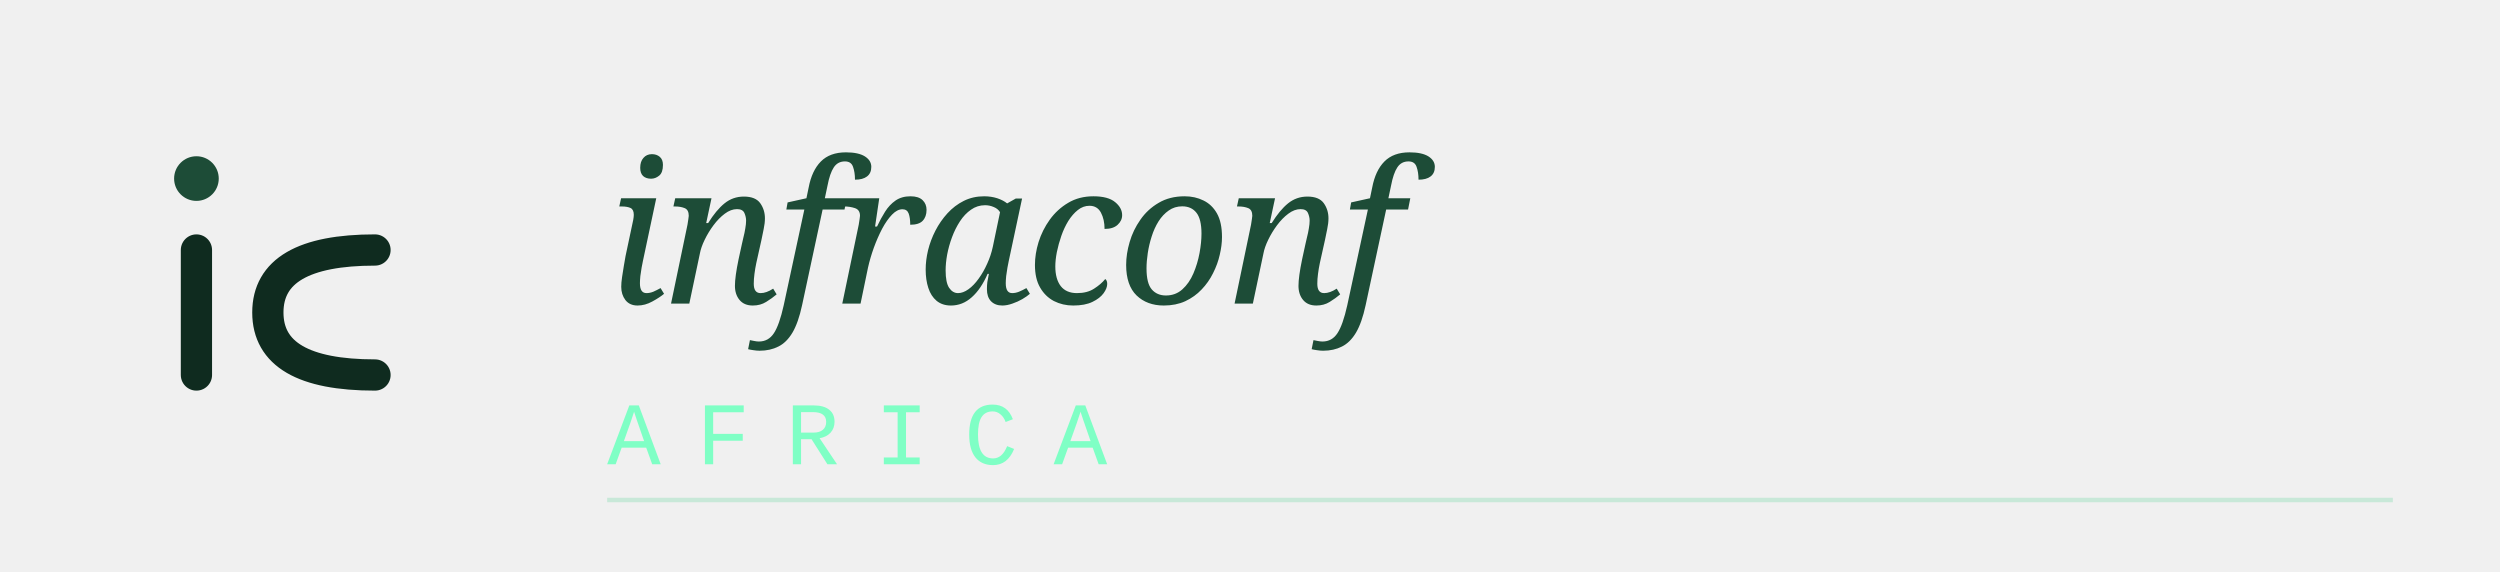
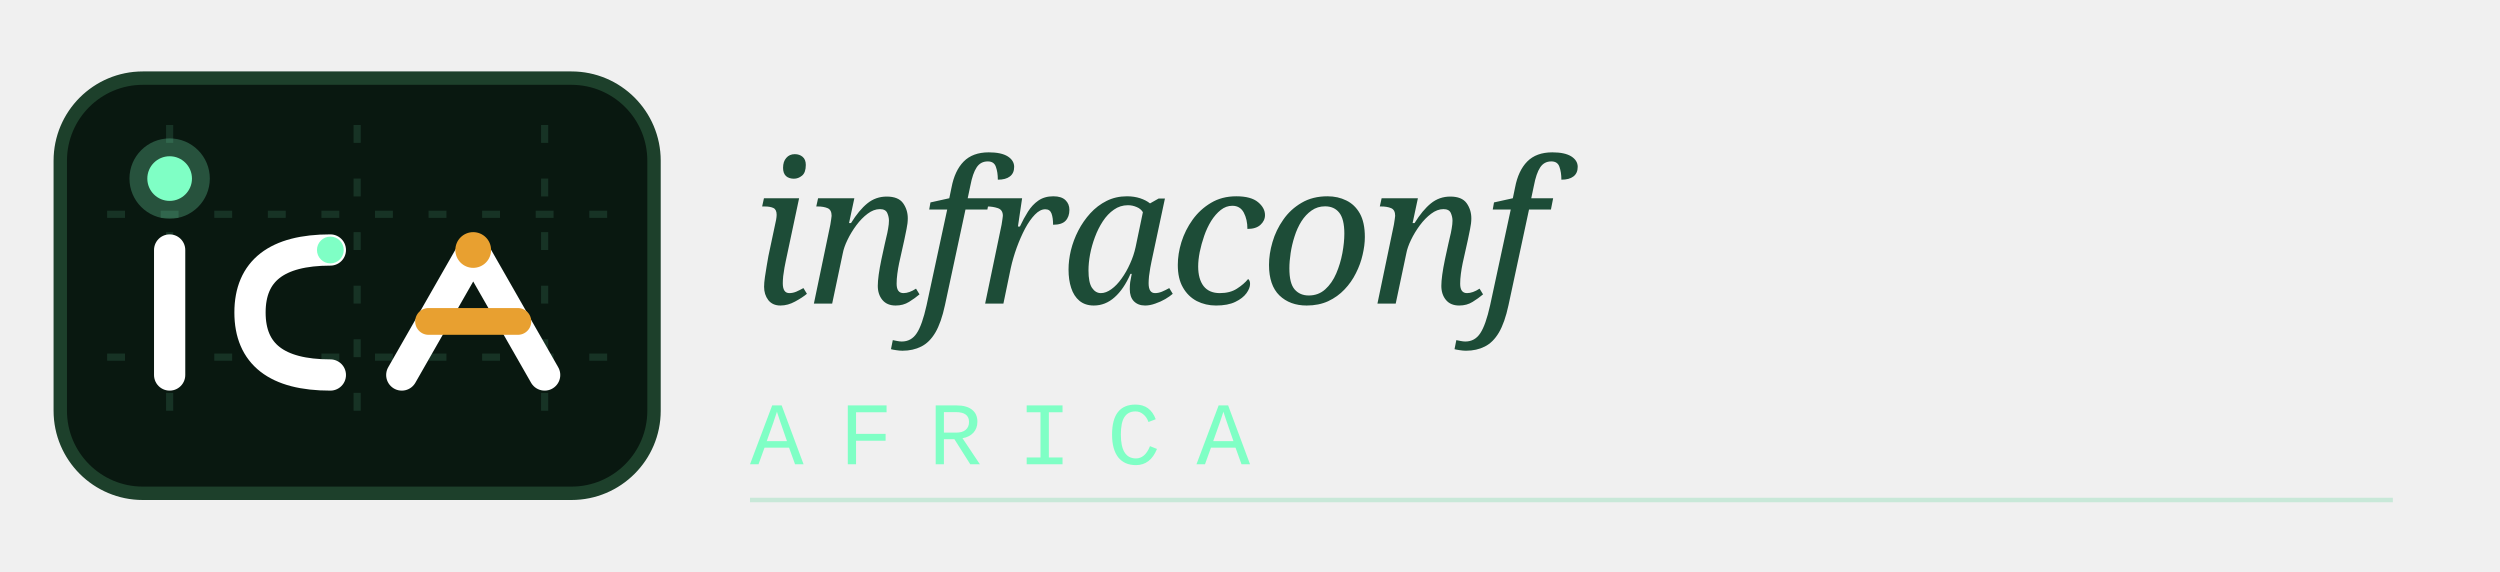
<svg xmlns="http://www.w3.org/2000/svg" viewBox="0 0 280 64" fill="none">
-   <g transform="translate(8, 8)">
-     <line x1="14" y1="20" x2="14" y2="34" stroke="#0F2B1F" stroke-width="3.5" stroke-linecap="round" />
-     <circle cx="14" cy="12" r="2.5" fill="#1D4C37" />
-     <path d="M 34 20 Q 22 20 22 27 Q 22 34 34 34" stroke="#0F2B1F" stroke-width="3.5" stroke-linecap="round" stroke-linejoin="round" fill="none" />
+   <g transform="translate(6, 8)">
+     <rect x="0.75" y="0.75" width="66.5" height="46.5" rx="9.25" fill="#091810" stroke="#1D402B" stroke-width="1.5" />
+     <path d="M 6 16 H 62 M 6 32 H 62" stroke="#7FFFC5" stroke-width="0.8" opacity="0.12" stroke-dasharray="2 4" />
+     <path d="M 13 6 V 42 M 34 6 V 42 M 55 6 V 42" stroke="#7FFFC5" stroke-width="0.8" opacity="0.12" stroke-dasharray="2 4" />
+     <line x1="13" y1="20" x2="13" y2="34" stroke="#FFFFFF" stroke-width="3.5" stroke-linecap="round" />
+     <circle cx="13" cy="12" r="2.5" fill="#7FFFC5" />
+     <circle cx="13" cy="12" r="4.5" fill="#7FFFC5" opacity="0.25" />
+     <path d="M 31 20 Q 22 20 22 27 Q 22 34 31 34" stroke="#FFFFFF" stroke-width="3.5" stroke-linecap="round" stroke-linejoin="round" />
+     <circle cx="31" cy="20" r="1.5" fill="#7FFFC5" />
+     <path d="M 39 34 L 47 20 L 55 34" stroke="#FFFFFF" stroke-width="3.5" stroke-linecap="round" stroke-linejoin="round" />
+     <line x1="42" y1="28" x2="52" y2="28" stroke="#E8A030" stroke-width="3" stroke-linecap="round" />
+     <circle cx="47" cy="20" r="2" fill="#E8A030" />
  </g>
-   <text x="68" y="34" font-family="'DM Serif Display', Georgia, serif" font-size="22" font-style="italic" fill="#1D4C37" letter-spacing="-0.5">infraconf</text>
-   <text x="68" y="52" font-family="'DM Mono', 'Courier New', monospace" font-size="10" fill="#7FFFC5" letter-spacing="4" text-transform="uppercase">AFRICA</text>
-   <line x1="68" y1="56" x2="268" y2="56" stroke="#C8E8D8" stroke-width="0.5" />
+   <text x="84" y="34" font-family="'DM Serif Display', Georgia, serif" font-size="22" font-style="italic" fill="#1D4C37" letter-spacing="-0.5">infraconf</text>
+   <text x="84" y="52" font-family="'DM Mono', 'Courier New', monospace" font-size="10" fill="#7FFFC5" letter-spacing="4" text-transform="uppercase">AFRICA</text>
+   <line x1="84" y1="56" x2="268" y2="56" stroke="#C8E8D8" stroke-width="0.5" />
</svg>
